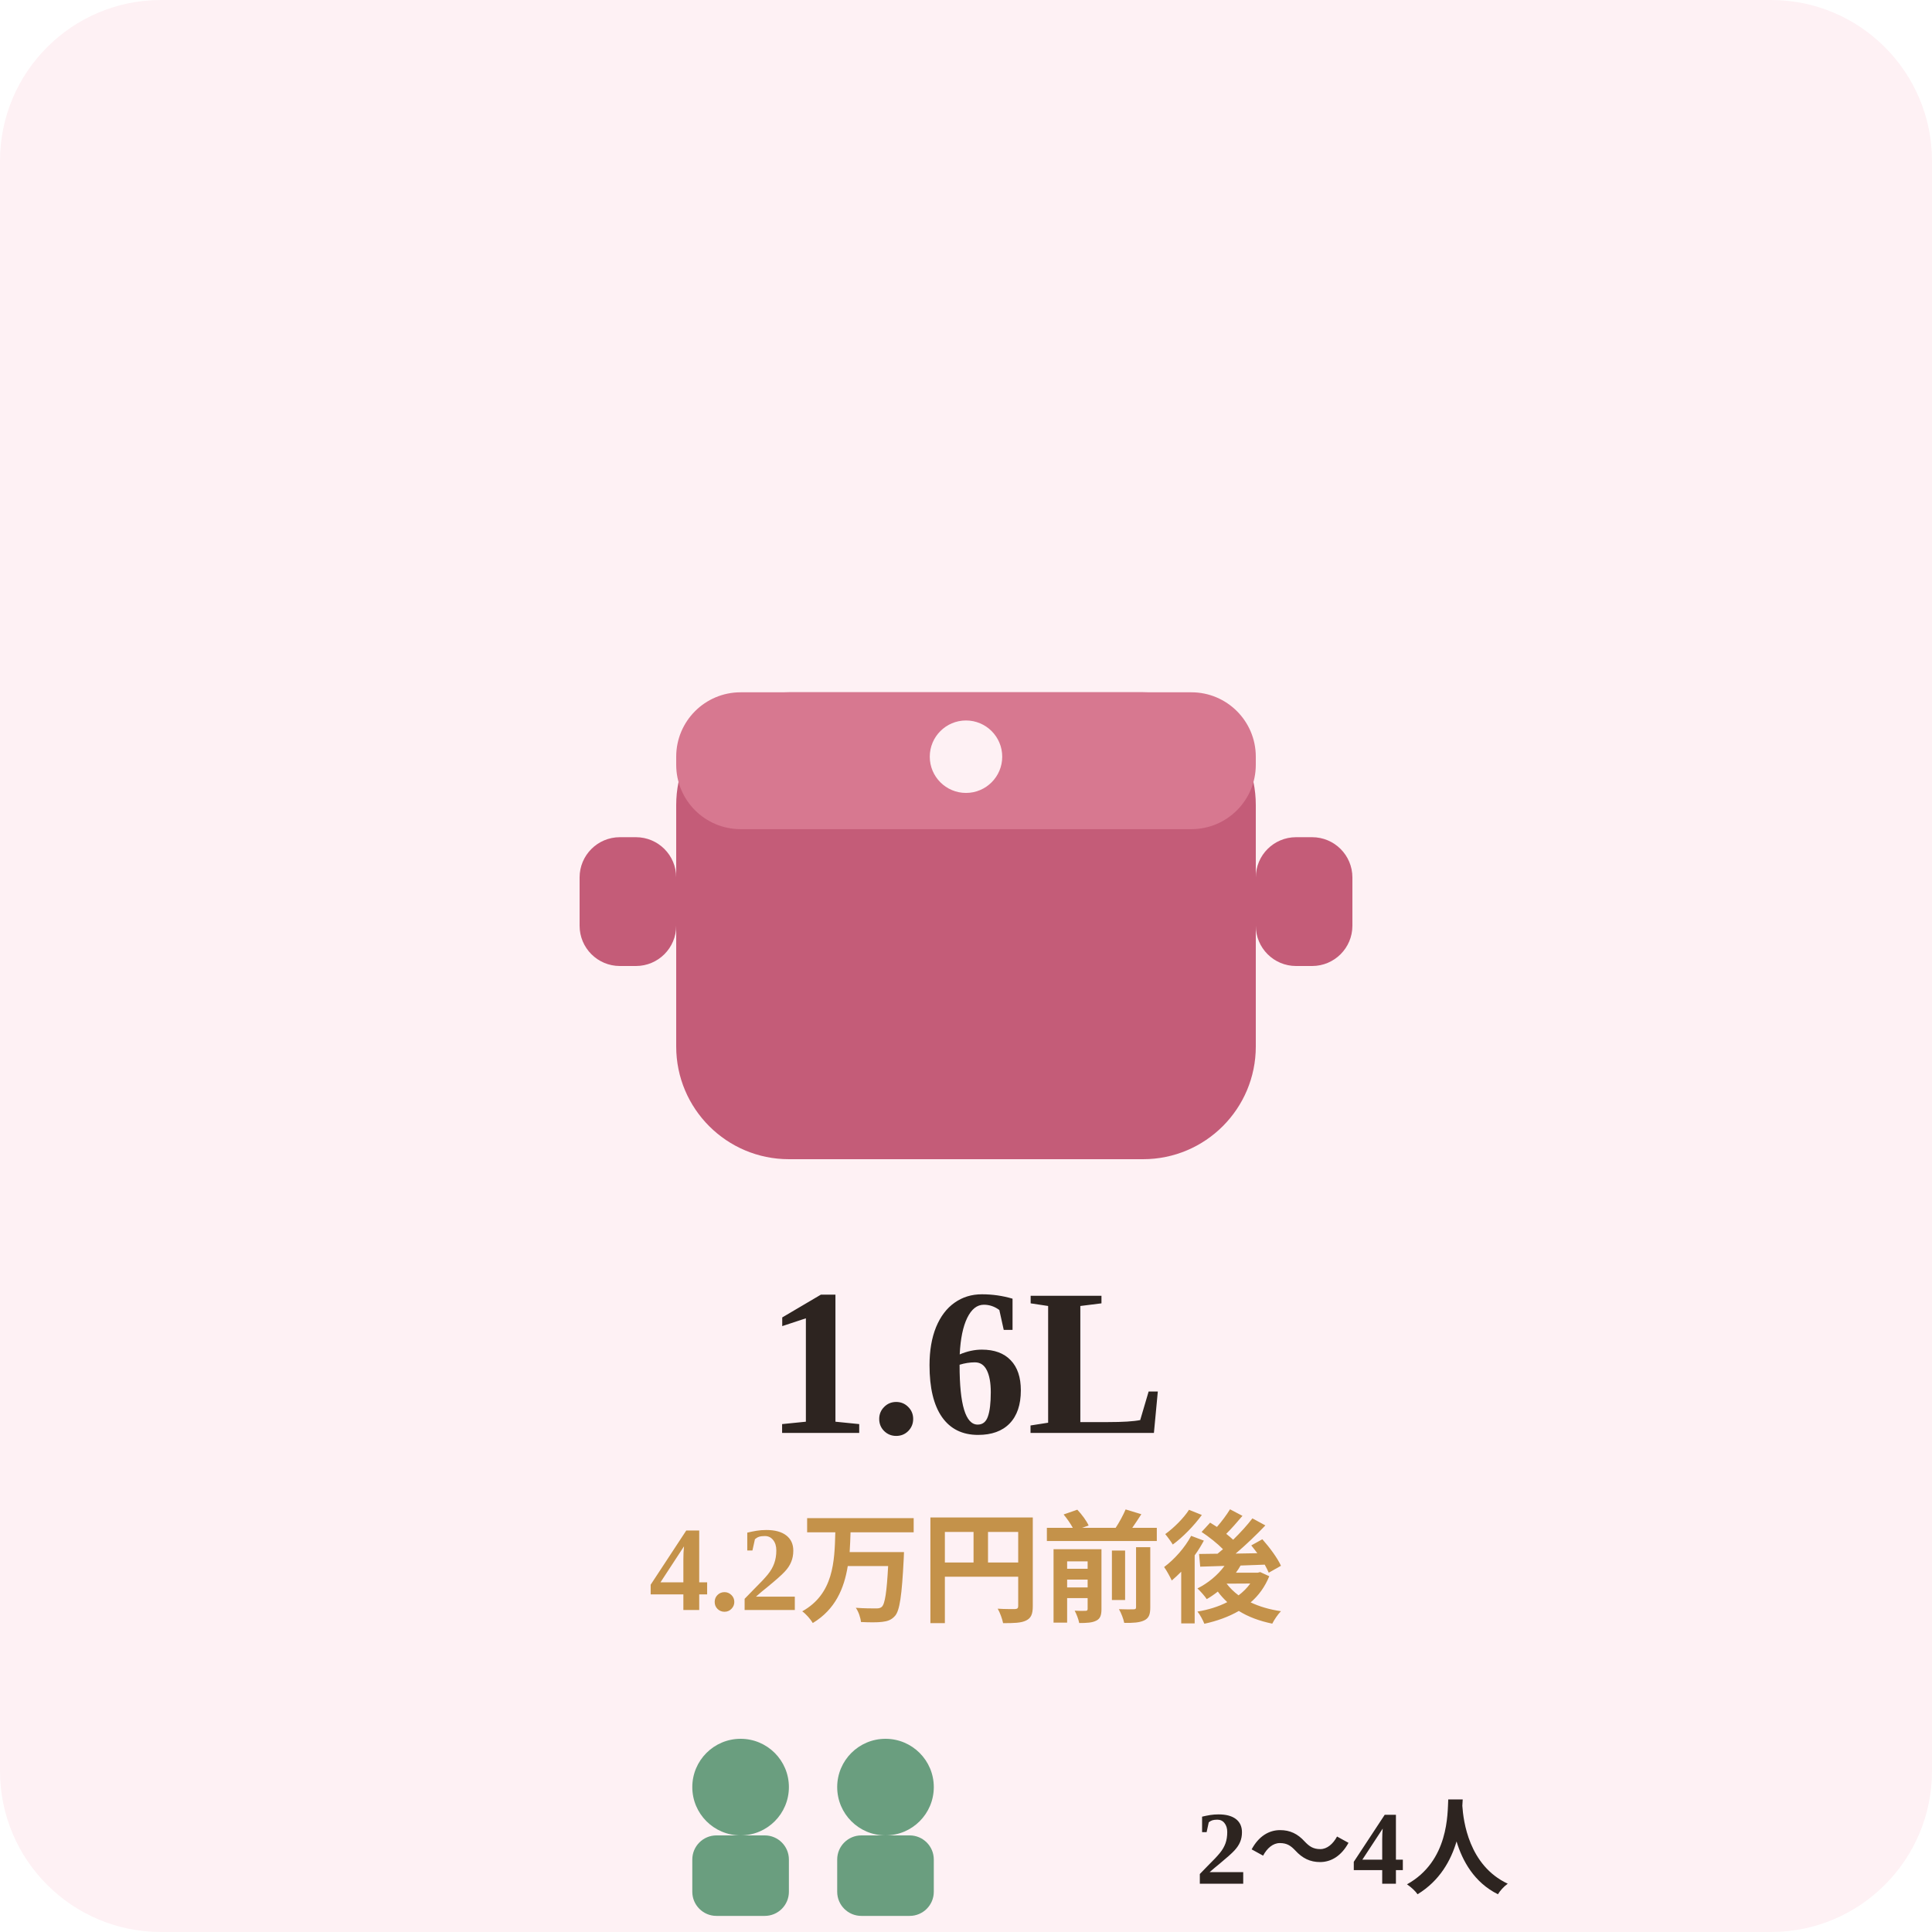
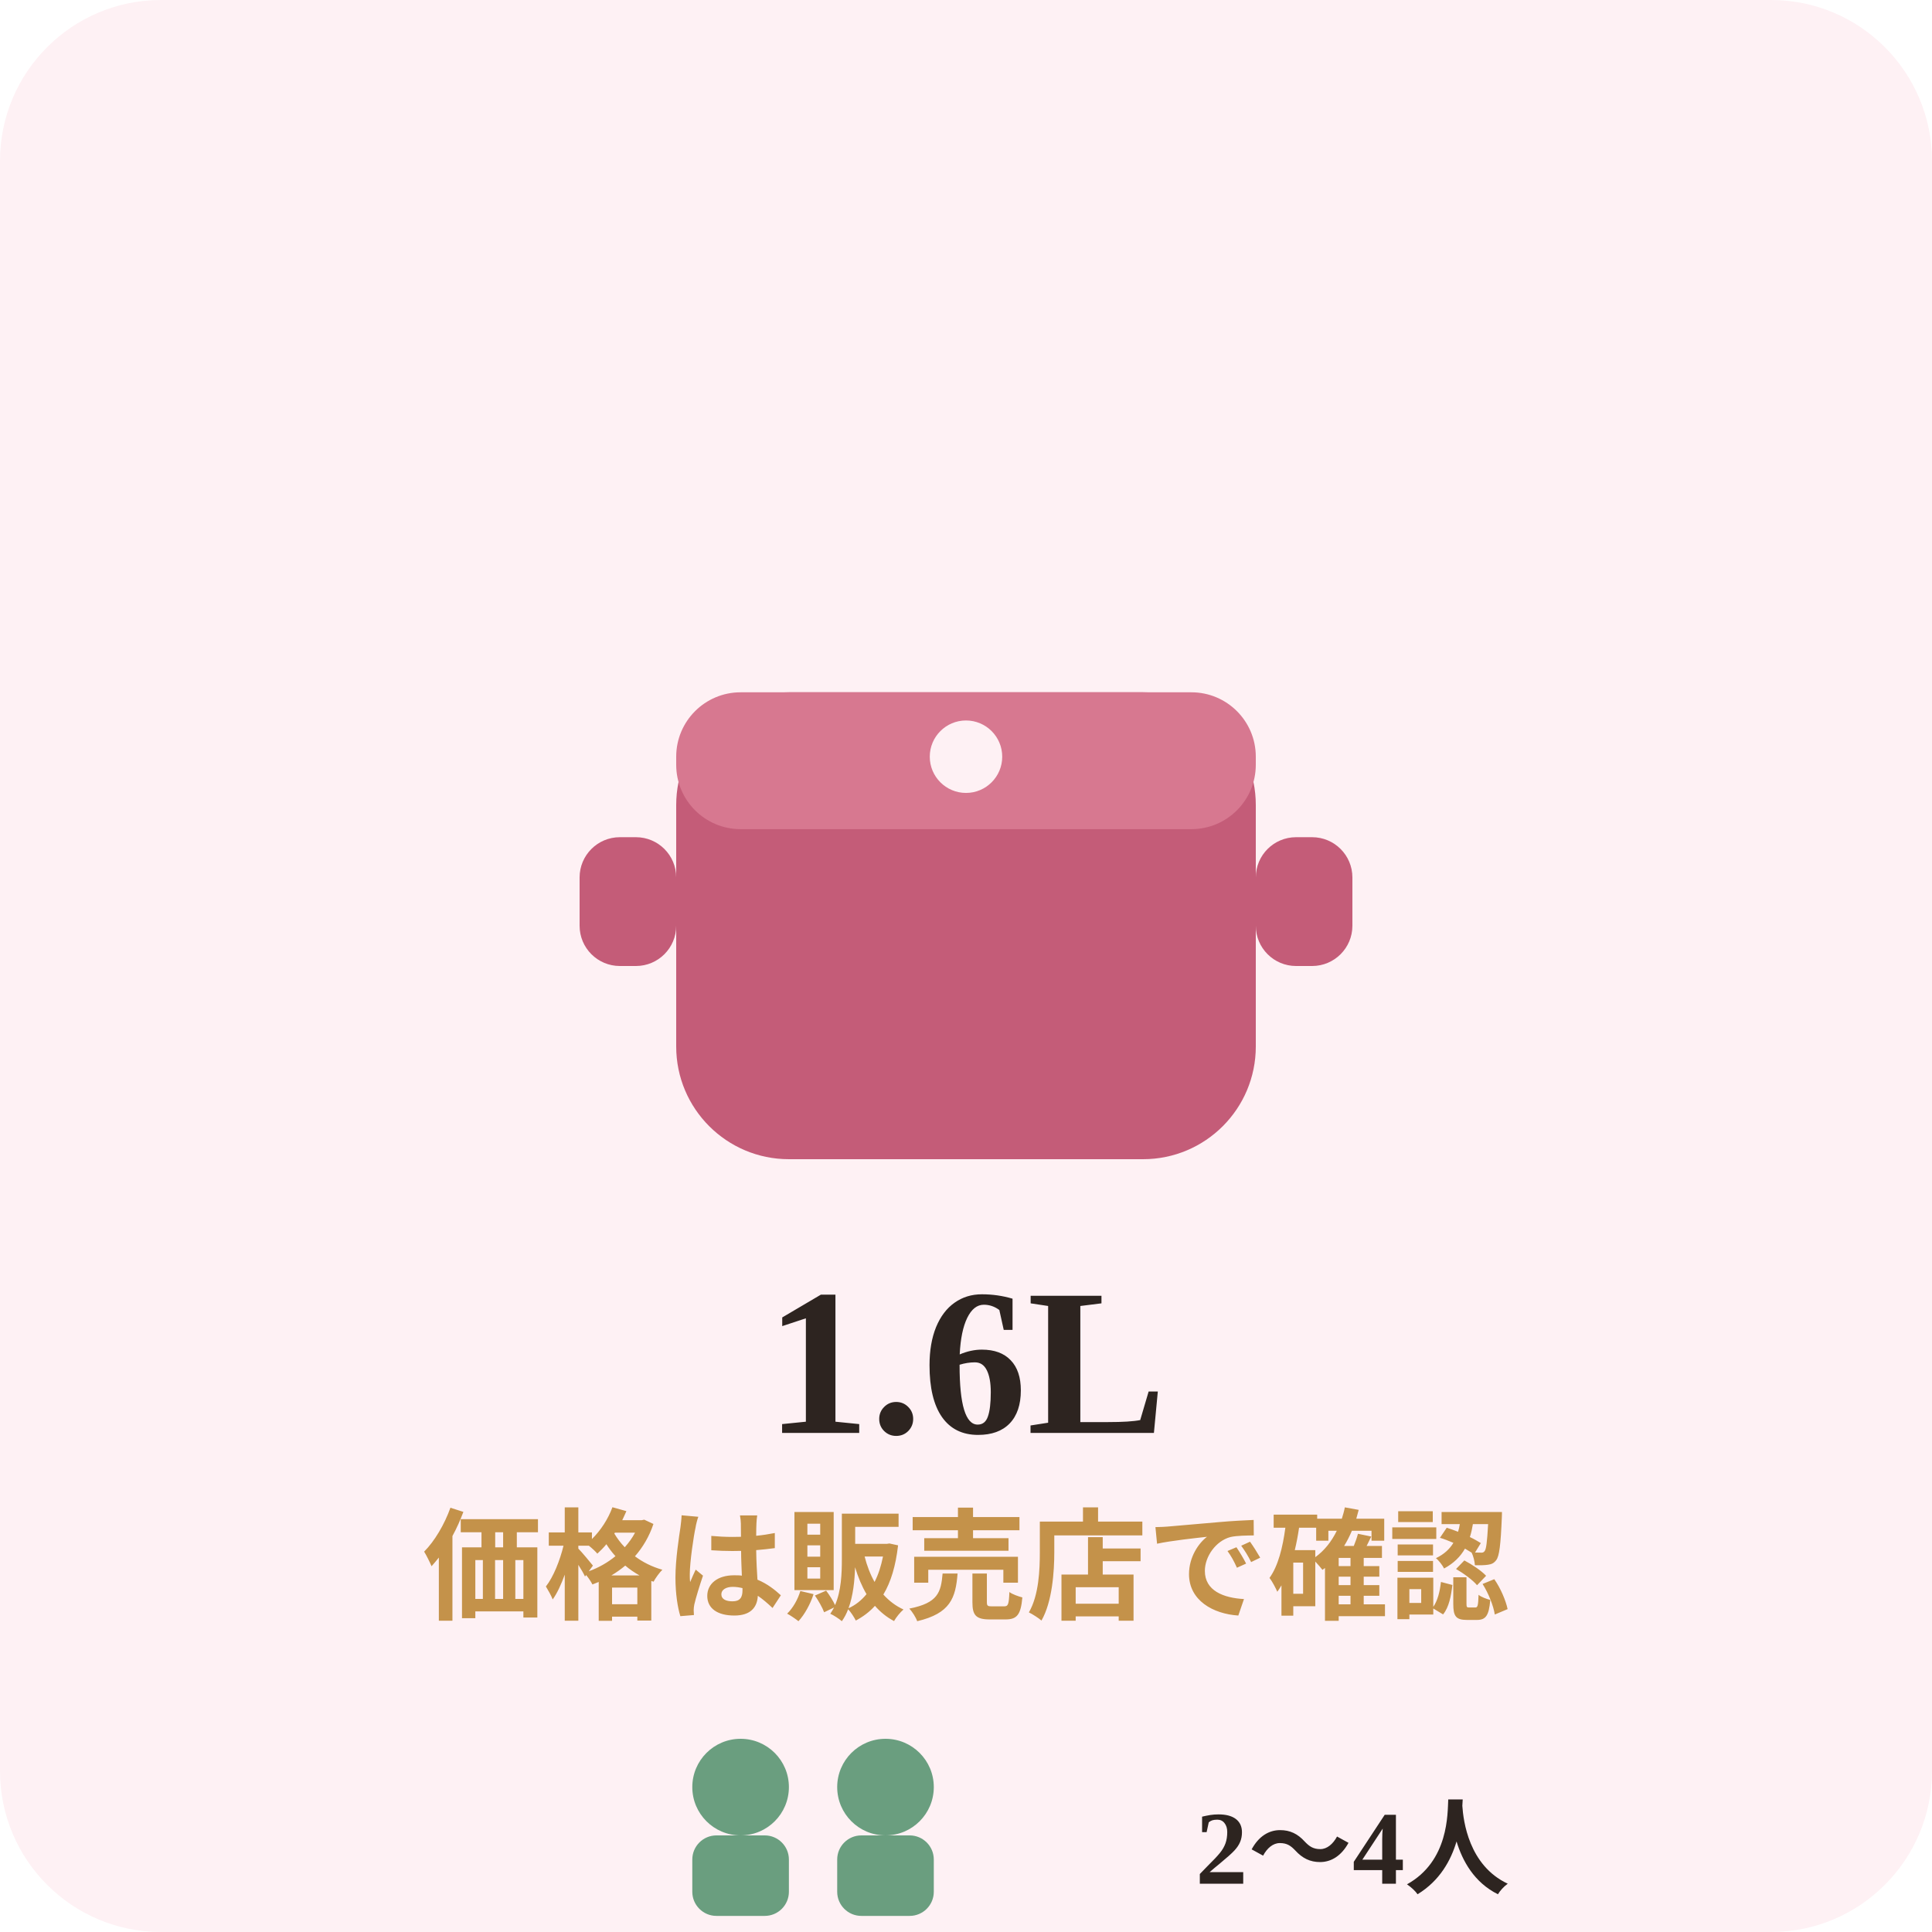
<svg xmlns="http://www.w3.org/2000/svg" viewBox="0 0 240 240" role="img" aria-label="シャープ ヘルシオ ホットクック KN-HW16H 1.6Lの容量と価格を示すイラスト">
  <rect width="240" height="240" rx="20" fill="#fef1f4" />
  <rect x="84" y="86" width="72" height="58" rx="14" fill="#c45c78" />
  <rect x="84" y="86" width="72" height="17" rx="8" fill="#d77890" />
  <circle cx="120" cy="94" r="4.5" fill="#fef1f4" />
  <rect x="72" y="104" width="12" height="16" rx="5" fill="#c45c78" />
  <rect x="156" y="104" width="12" height="16" rx="5" fill="#c45c78" />
  <text x="120" y="178" text-anchor="middle" font-size="26" font-weight="800" fill="#2d2420">1.6L</text>
-   <text x="120" y="200" text-anchor="middle" font-size="15" font-weight="700" fill="#c4924a">4.2万円前後</text>
+   <text x="120" y="200" text-anchor="middle" font-size="15" font-weight="700" fill="#c4924a">価格は販売店で確認</text>
  <g fill="#6a9e7f">
    <circle cx="92" cy="222" r="6" />
    <rect x="86" y="228" width="12" height="10" rx="3" />
    <circle cx="110" cy="222" r="6" />
    <rect x="104" y="228" width="12" height="10" rx="3" />
  </g>
  <text x="168" y="234" text-anchor="middle" font-size="13" font-weight="700" fill="#2d2420">2〜4人</text>
</svg>
